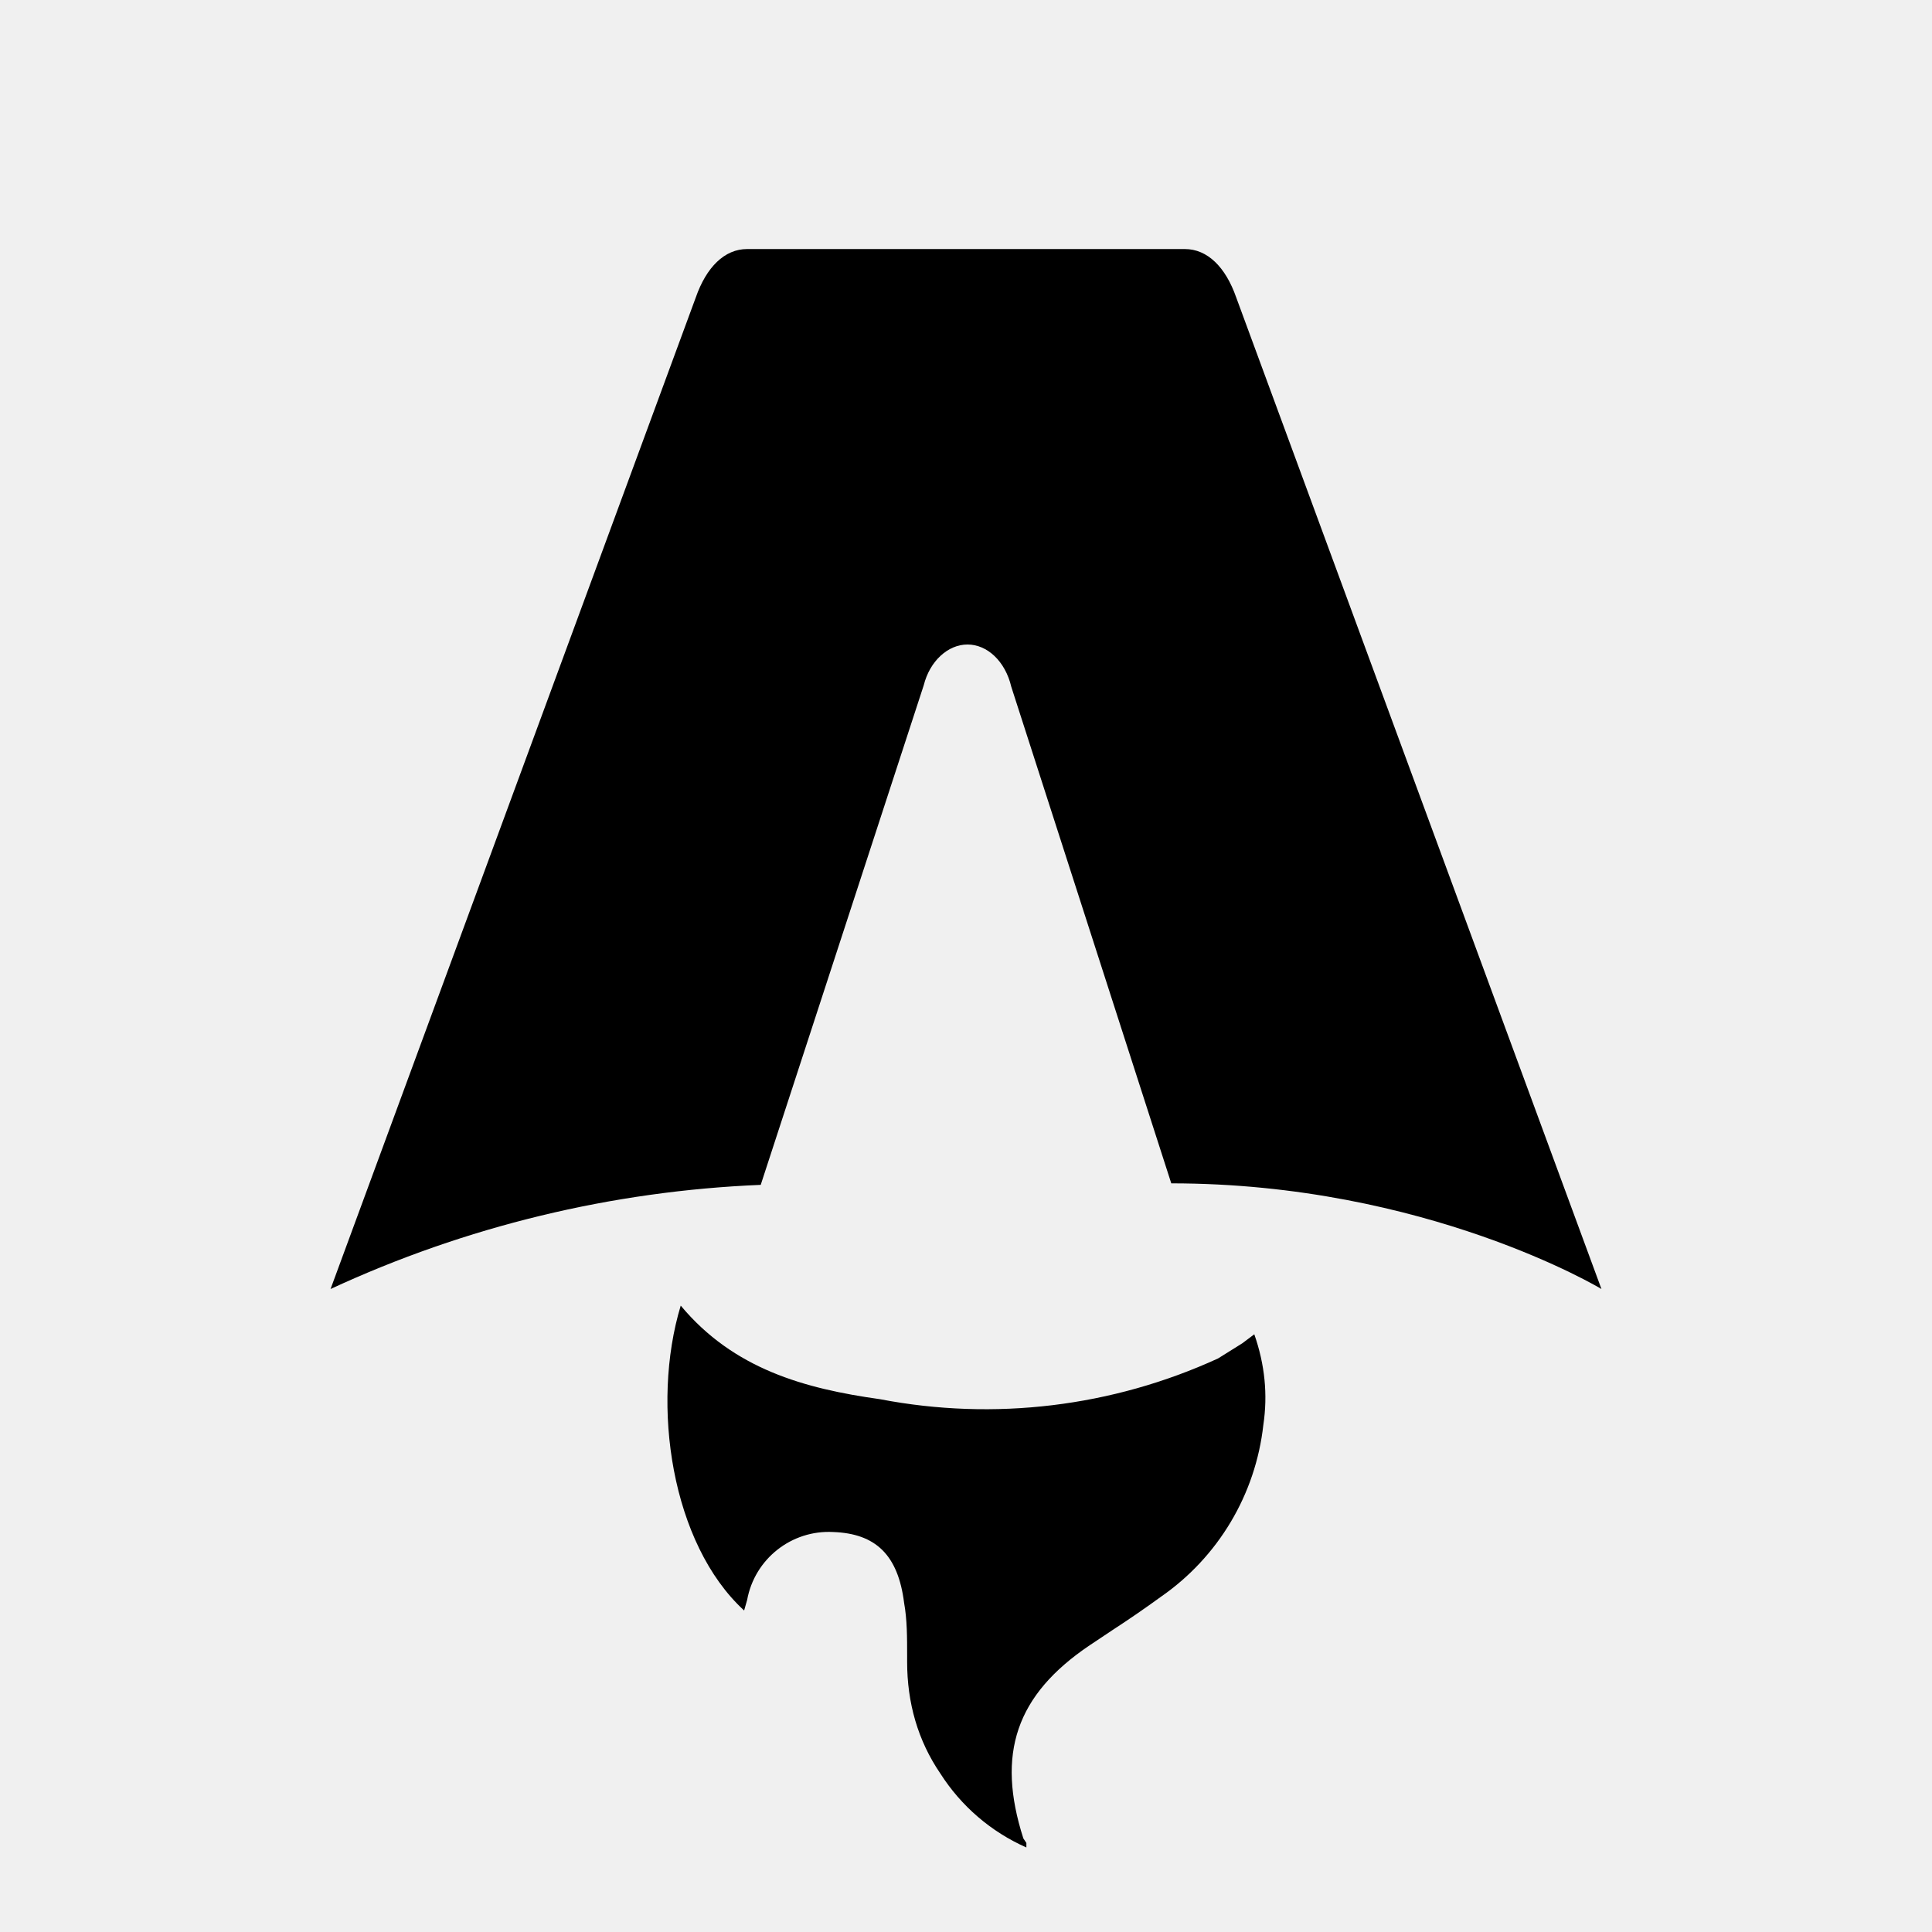
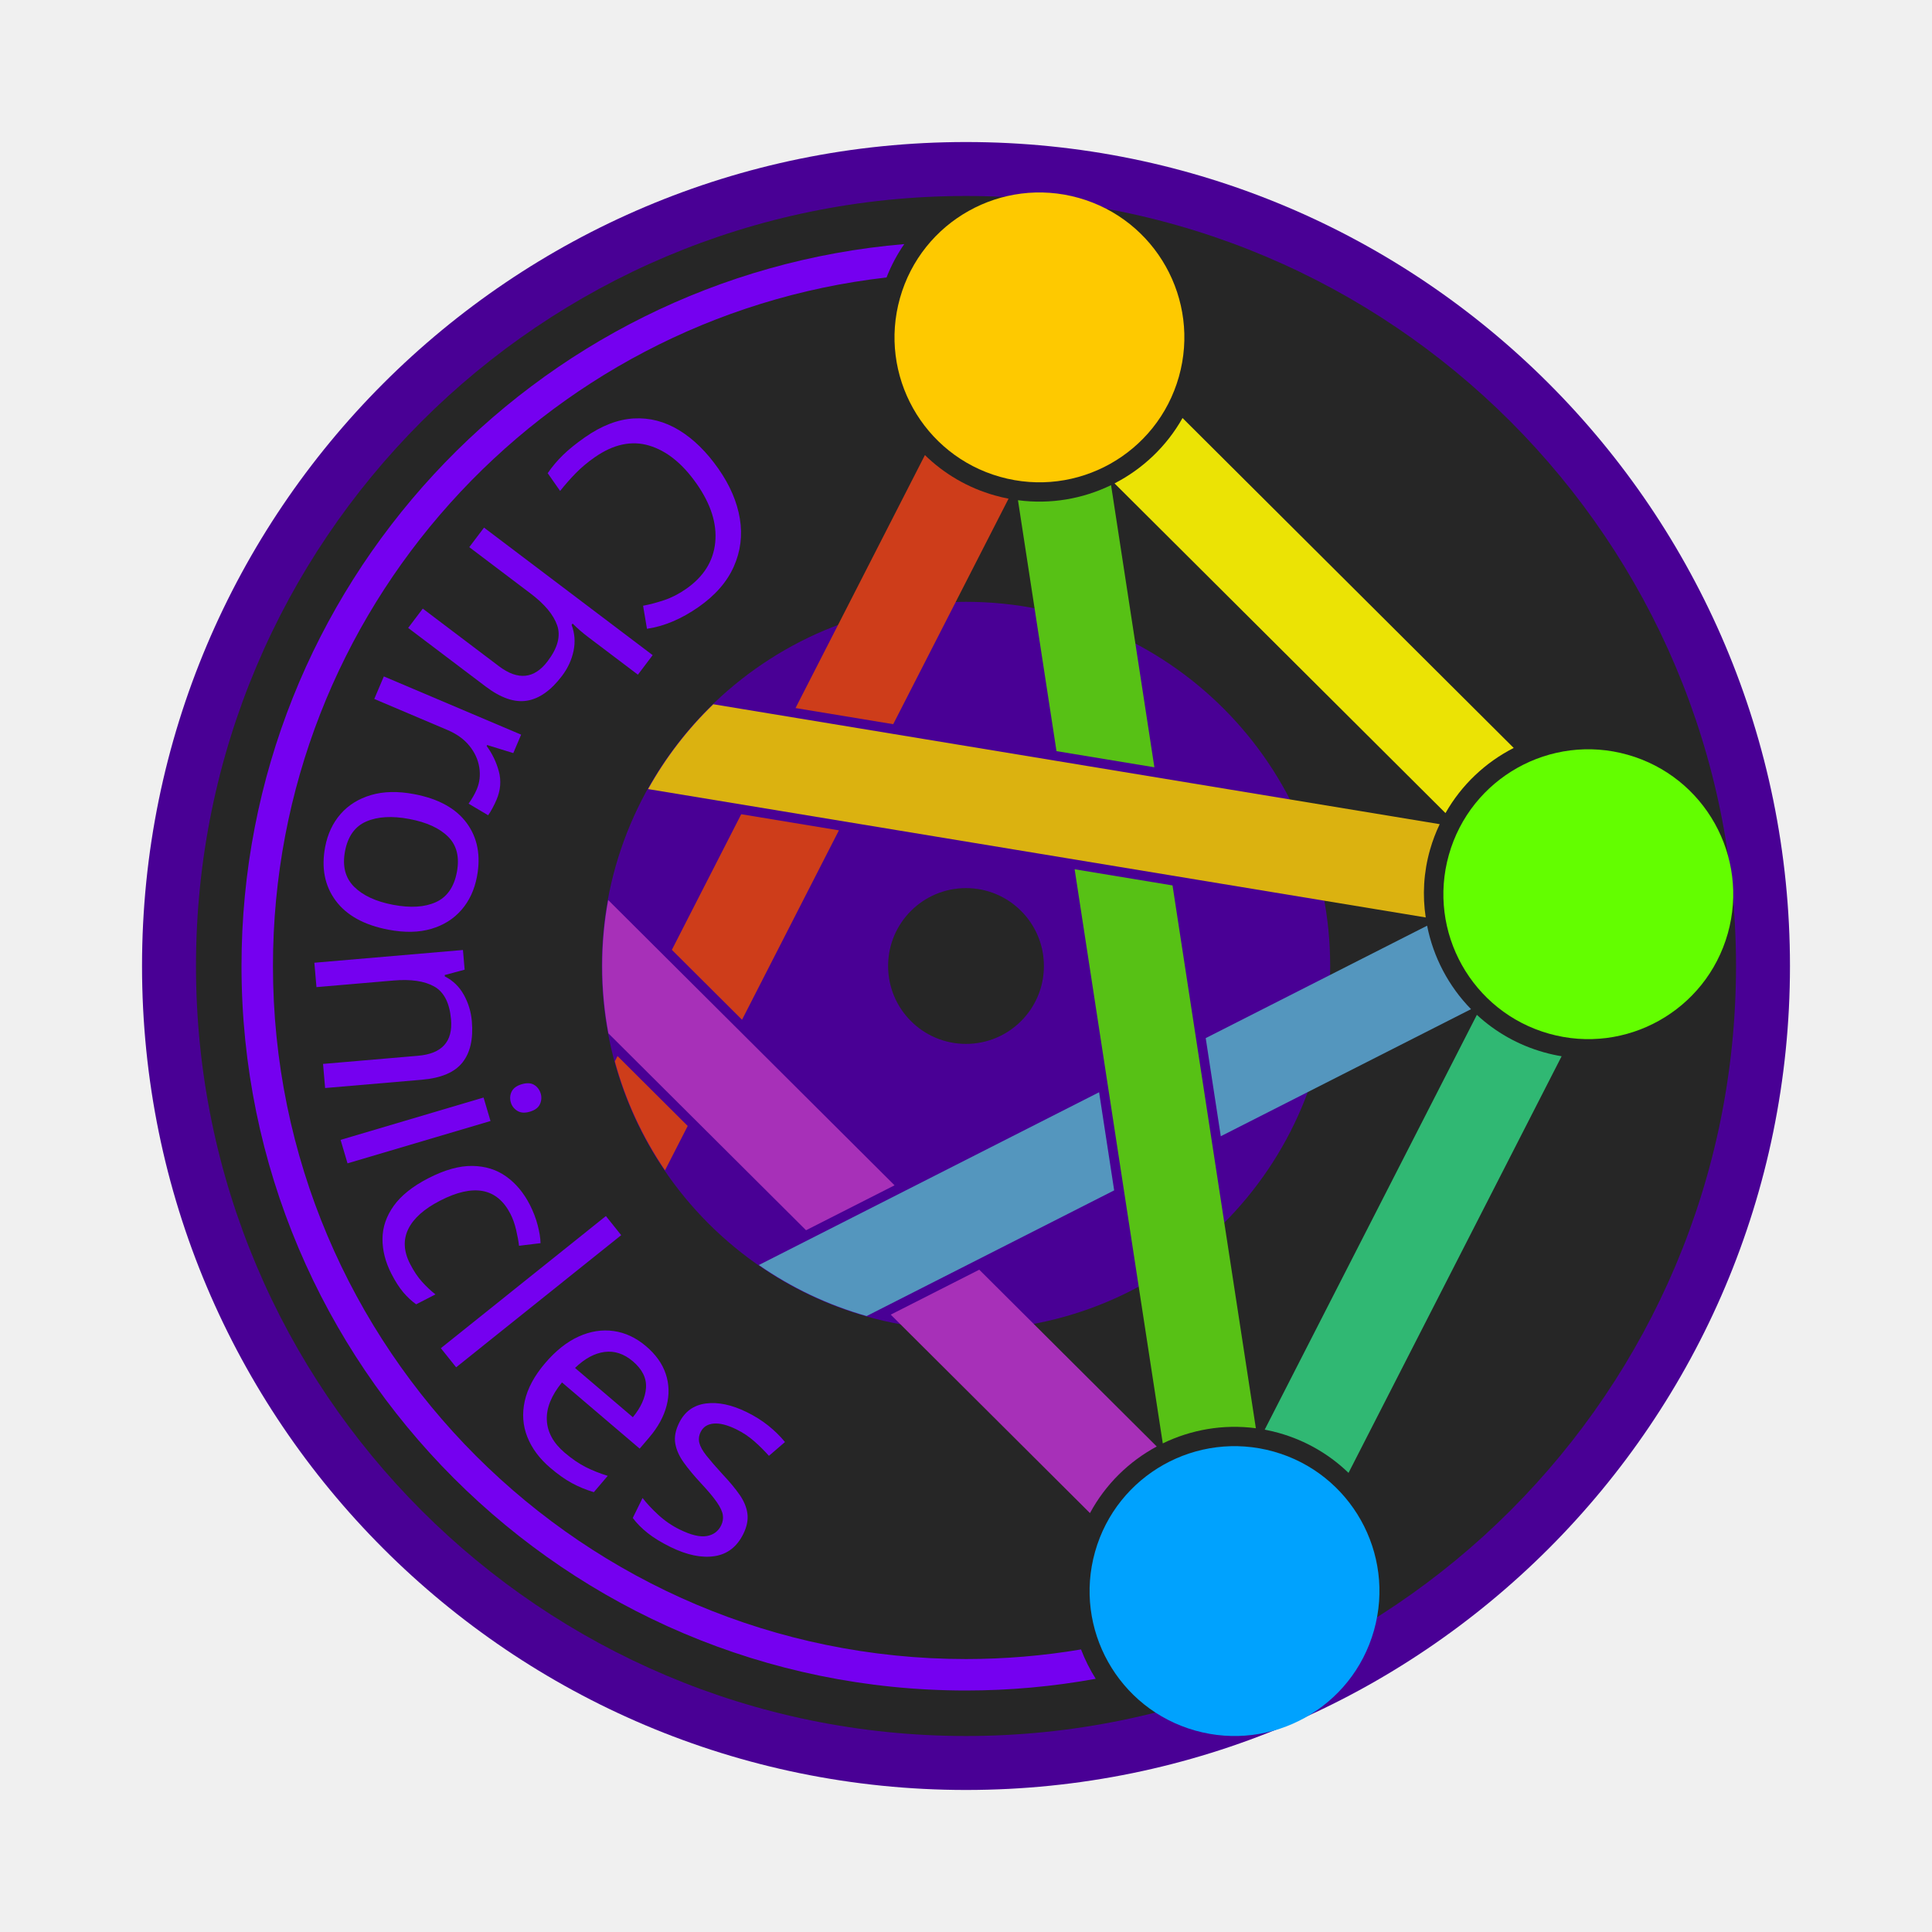
- <svg xmlns="http://www.w3.org/2000/svg" fill="none" viewBox="0 0 128 128">
-   <path d="M50.4 78.5a75.1 75.1 0 0 0-28.5 6.9l24.2-65.7c.7-2 1.9-3.2 3.4-3.2h29c1.5 0 2.7 1.2 3.4 3.2l24.2 65.7s-11.6-7-28.5-7L67 45.5c-.4-1.7-1.6-2.8-2.9-2.8-1.3 0-2.5 1.1-2.9 2.7L50.4 78.5Zm-1.1 28.2Zm-4.2-20.2c-2 6.6-.6 15.8 4.2 20.2a17.5 17.5 0 0 1 .2-.7 5.5 5.5 0 0 1 5.7-4.5c2.8.1 4.3 1.5 4.7 4.7.2 1.1.2 2.3.2 3.5v.4c0 2.7.7 5.2 2.2 7.4a13 13 0 0 0 5.7 4.9v-.3l-.2-.3c-1.8-5.6-.5-9.5 4.4-12.8l1.5-1a73 73 0 0 0 3.2-2.2 16 16 0 0 0 6.8-11.4c.3-2 .1-4-.6-6l-.8.6-1.6 1a37 37 0 0 1-22.4 2.7c-5-.7-9.7-2-13.2-6.2Z" />
-   <style>
-         path { fill: #000; }
-         @media (prefers-color-scheme: dark) {
-             path { fill: #FFF; }
-         }
-     </style>
+ <svg xmlns="http://www.w3.org/2000/svg" width="100%" height="100%" viewBox="0 0 1000 1000" version="1.1" xml:space="preserve" style="fill-rule:evenodd;clip-rule:evenodd;stroke-linejoin:round;stroke-miterlimit:2;">
+   <g transform="matrix(0.85297,0,0,0.85297,73.515,73.515)">
+     <circle cx="500" cy="500" r="500" style="fill:rgb(73,0,149);" />
+   </g>
+   <g transform="matrix(0.797115,0,0,0.797115,101.442,101.442)">
+     <circle cx="500" cy="500" r="500" style="fill:rgb(38,38,38);" />
+   </g>
+   <g transform="matrix(0.377,0,0,0.377,311.5,311.5)">
+     <circle cx="500" cy="500" r="500" style="fill:rgb(73,0,149);" />
+   </g>
+   <g transform="matrix(0.0806403,0,0,0.0806403,459.68,459.68)">
+     <circle cx="500" cy="500" r="500" style="fill:rgb(38,38,38);" />
+   </g>
+   <g transform="matrix(1,0,0,1,164.117,164.117)">
+     <g transform="matrix(-0.819611,0.57292,-0.57292,-0.819611,355.334,-49.3212)">
+       <text x="185.432px" y="31.279px" style="font-family:'NunitoSans10pt-Regular', 'Nunito Sans 10pt';font-size:144px;fill:rgb(117,0,240);">C</text>
+     </g>
+     <g transform="matrix(-0.603184,0.797602,-0.797602,-0.603184,229.511,84.2536)">
+       <text x="93.797px" y="99.219px" style="font-family:'NunitoSans10pt-Regular', 'Nunito Sans 10pt';font-size:144px;fill:rgb(117,0,240);">h</text>
+     </g>
+     <g transform="matrix(-0.390494,0.920606,-0.920606,-0.390494,215.554,206.756)">
+       <text x="39.333px" y="174.734px" style="font-family:'NunitoSans10pt-Regular', 'Nunito Sans 10pt';font-size:144px;fill:rgb(117,0,240);">r</text>
+     </g>
+     <g transform="matrix(-0.186072,0.982536,-0.982536,-0.186072,244.09,261.664)">
+       <text x="13.664px" y="231.934px" style="font-family:'NunitoSans10pt-Regular', 'Nunito Sans 10pt';font-size:144px;fill:rgb(117,0,240);">o</text>
+     </g>
+     <g transform="matrix(0.0854292,0.996344,-0.996344,0.0854292,318.596,296.926)">
+       <text x="-2.44px" y="322.004px" style="font-family:'NunitoSans10pt-Regular', 'Nunito Sans 10pt';font-size:144px;fill:rgb(117,0,240);">n</text>
+     </g>
+     <g transform="matrix(0.283885,0.958858,-0.958858,0.283885,403.333,288.244)">
+       <text x="8.691px" y="414.148px" style="font-family:'NunitoSans10pt-Regular', 'Nunito Sans 10pt';font-size:144px;fill:rgb(117,0,240);">i</text>
+     </g>
+     <g transform="matrix(0.457438,0.889241,-0.889241,0.457438,416.487,229.702)">
+       <text x="20.006px" y="456.155px" style="font-family:'NunitoSans10pt-Regular', 'Nunito Sans 10pt';font-size:144px;fill:rgb(117,0,240);">c</text>
+     </g>
+     <g transform="matrix(0.624996,0.780628,-0.780628,0.624996,430.328,152.523)">
+       <text x="56.414px" y="524.158px" style="font-family:'NunitoSans10pt-Regular', 'Nunito Sans 10pt';font-size:144px;fill:rgb(117,0,240);">l</text>
+     </g>
+     <g transform="matrix(0.761152,0.648574,-0.648574,0.761152,387.486,78.3864)">
+       <text x="87.317px" y="565.288px" style="font-family:'NunitoSans10pt-Regular', 'Nunito Sans 10pt';font-size:144px;fill:rgb(117,0,240);">e</text>
+     </g>
+     <g transform="matrix(0.89777,0.440464,-0.440464,0.89777,289.559,-4.81935)">
+       <text x="155.162px" y="621.384px" style="font-family:'NunitoSans10pt-Regular', 'Nunito Sans 10pt';font-size:144px;fill:rgb(117,0,240);">s</text>
+     </g>
+   </g>
+   <g transform="matrix(0.940399,0.265149,-0.265149,0.940399,600.733,76.5717)">
+     <circle cx="325.352" cy="319.014" r="76.761" style="fill:rgb(99,254,0);" />
+   </g>
+   <g transform="matrix(0.940399,0.265149,-0.265149,0.940399,316.637,-211.638)">
+     <circle cx="325.352" cy="319.014" r="76.761" style="fill:rgb(254,201,0);" />
+   </g>
+   <g transform="matrix(0.940399,0.265149,-0.265149,0.940399,417.612,437.276)">
+     <circle cx="325.352" cy="319.014" r="76.761" style="fill:rgb(0,162,254);" />
+   </g>
+   <g transform="matrix(0.983277,0,0,0.983277,-23.7201,-12.1048)">
+     <path d="M600.912,896.029C578.394,900.127 555.54,902.192 532.627,902.192C322.139,902.192 151.249,731.302 151.249,520.814C151.249,321.134 304.708,157.296 500.123,140.802C496.403,146.189 493.256,152.065 490.794,158.368C309.012,179.121 167.809,333.478 167.809,520.814C167.809,722.163 331.278,885.633 532.627,885.633C552.931,885.633 573.186,883.938 593.182,880.572C595.241,885.972 597.833,891.151 600.912,896.029Z" style="fill:rgb(117,0,240);" />
+   </g>
+   <g transform="matrix(-0.274932,-0.273893,0.620434,-0.622787,460.896,755.094)">
+     <path d="M83.406,500L706.469,500C693.534,517.706 692.115,537.016 703.758,555.527L80.269,555.527C93.343,537.835 94.905,518.524 83.406,500Z" style="fill:rgb(235,227,5);" />
+   </g>
+   <g transform="matrix(-0.174495,0.341151,-0.782654,-0.400319,1212.95,720.813)">
+     <path d="M708.078,555.527L78.728,555.527C87.911,541.291 89.715,525.924 82.59,510.441C80.948,506.873 78.873,503.39 76.395,500L708.496,500C698.158,514.791 695.83,530.874 703.29,547.085C704.611,549.955 706.212,552.771 708.078,555.527Z" style="fill:rgb(48,184,115);" />
+   </g>
+   <g transform="matrix(-0.280729,0.548847,-0.782654,-0.400319,934.947,416.055)">
+     <path d="M314.875,555.527L76.323,555.527C82.899,540.625 84.415,524.396 79.736,508.038C78.955,505.308 78.016,502.627 76.928,500L289.582,500L314.875,555.527ZM648.055,555.527L643.074,555.527L668.5,500L710.33,500C694.308,520.545 673.402,539.372 648.055,555.527ZM542.897,555.527L415.003,555.527L389.711,500L568.322,500L542.897,555.527Z" style="fill:rgb(206,61,26);" />
+   </g>
+   <g transform="matrix(-0.414091,-0.412527,0.620434,-0.622787,284.923,1125.43)">
+     <path d="M760.206,555.527L402.263,555.527L429.701,500L676.716,500C692.932,507.406 708.351,515.91 722.736,525.511C736.769,534.877 749.268,544.932 760.206,555.527ZM74.801,500L323.813,500L296.376,555.527L74.544,555.527C82.63,537.743 83.057,518.436 74.801,500Z" style="fill:rgb(167,48,184);" />
+   </g>
+   <g transform="matrix(-0.550666,0.279615,-0.39801,-0.78383,1001.81,893.232)">
+     <path d="M704.489,555.527L384.649,555.527L410.622,500L643.287,500C668.226,516.2 688.772,535.022 704.489,555.527ZM284.431,555.527L76.329,555.527C83.656,537.337 83.227,517.98 75.189,500L310.404,500L284.431,555.527Z" style="fill:rgb(84,150,190);" />
+   </g>
+   <g transform="matrix(-0.117734,-0.766839,0.86891,-0.133405,175.988,869.753)">
+     <path d="M540.227,500L709.59,500C703.432,518.587 703.932,537.861 710.114,555.527L519.659,555.527L540.227,500ZM439.921,555.527L73.534,555.527C79.675,536.937 79.159,517.663 72.962,500L460.49,500L439.921,555.527Z" style="fill:rgb(87,193,21);" />
+   </g>
+   <g transform="matrix(-0.64098,-0.105818,0.143189,-0.867352,715.193,916.607)">
+     <path d="M663.881,555.527L77.301,555.527C79.298,550.467 80.743,545.222 81.583,539.825C83.737,525.98 81.697,512.486 76.19,500L704.137,500C694.483,519.874 680.905,538.594 663.881,555.527Z" style="fill:rgb(219,178,16);" />
+   </g>
</svg>
